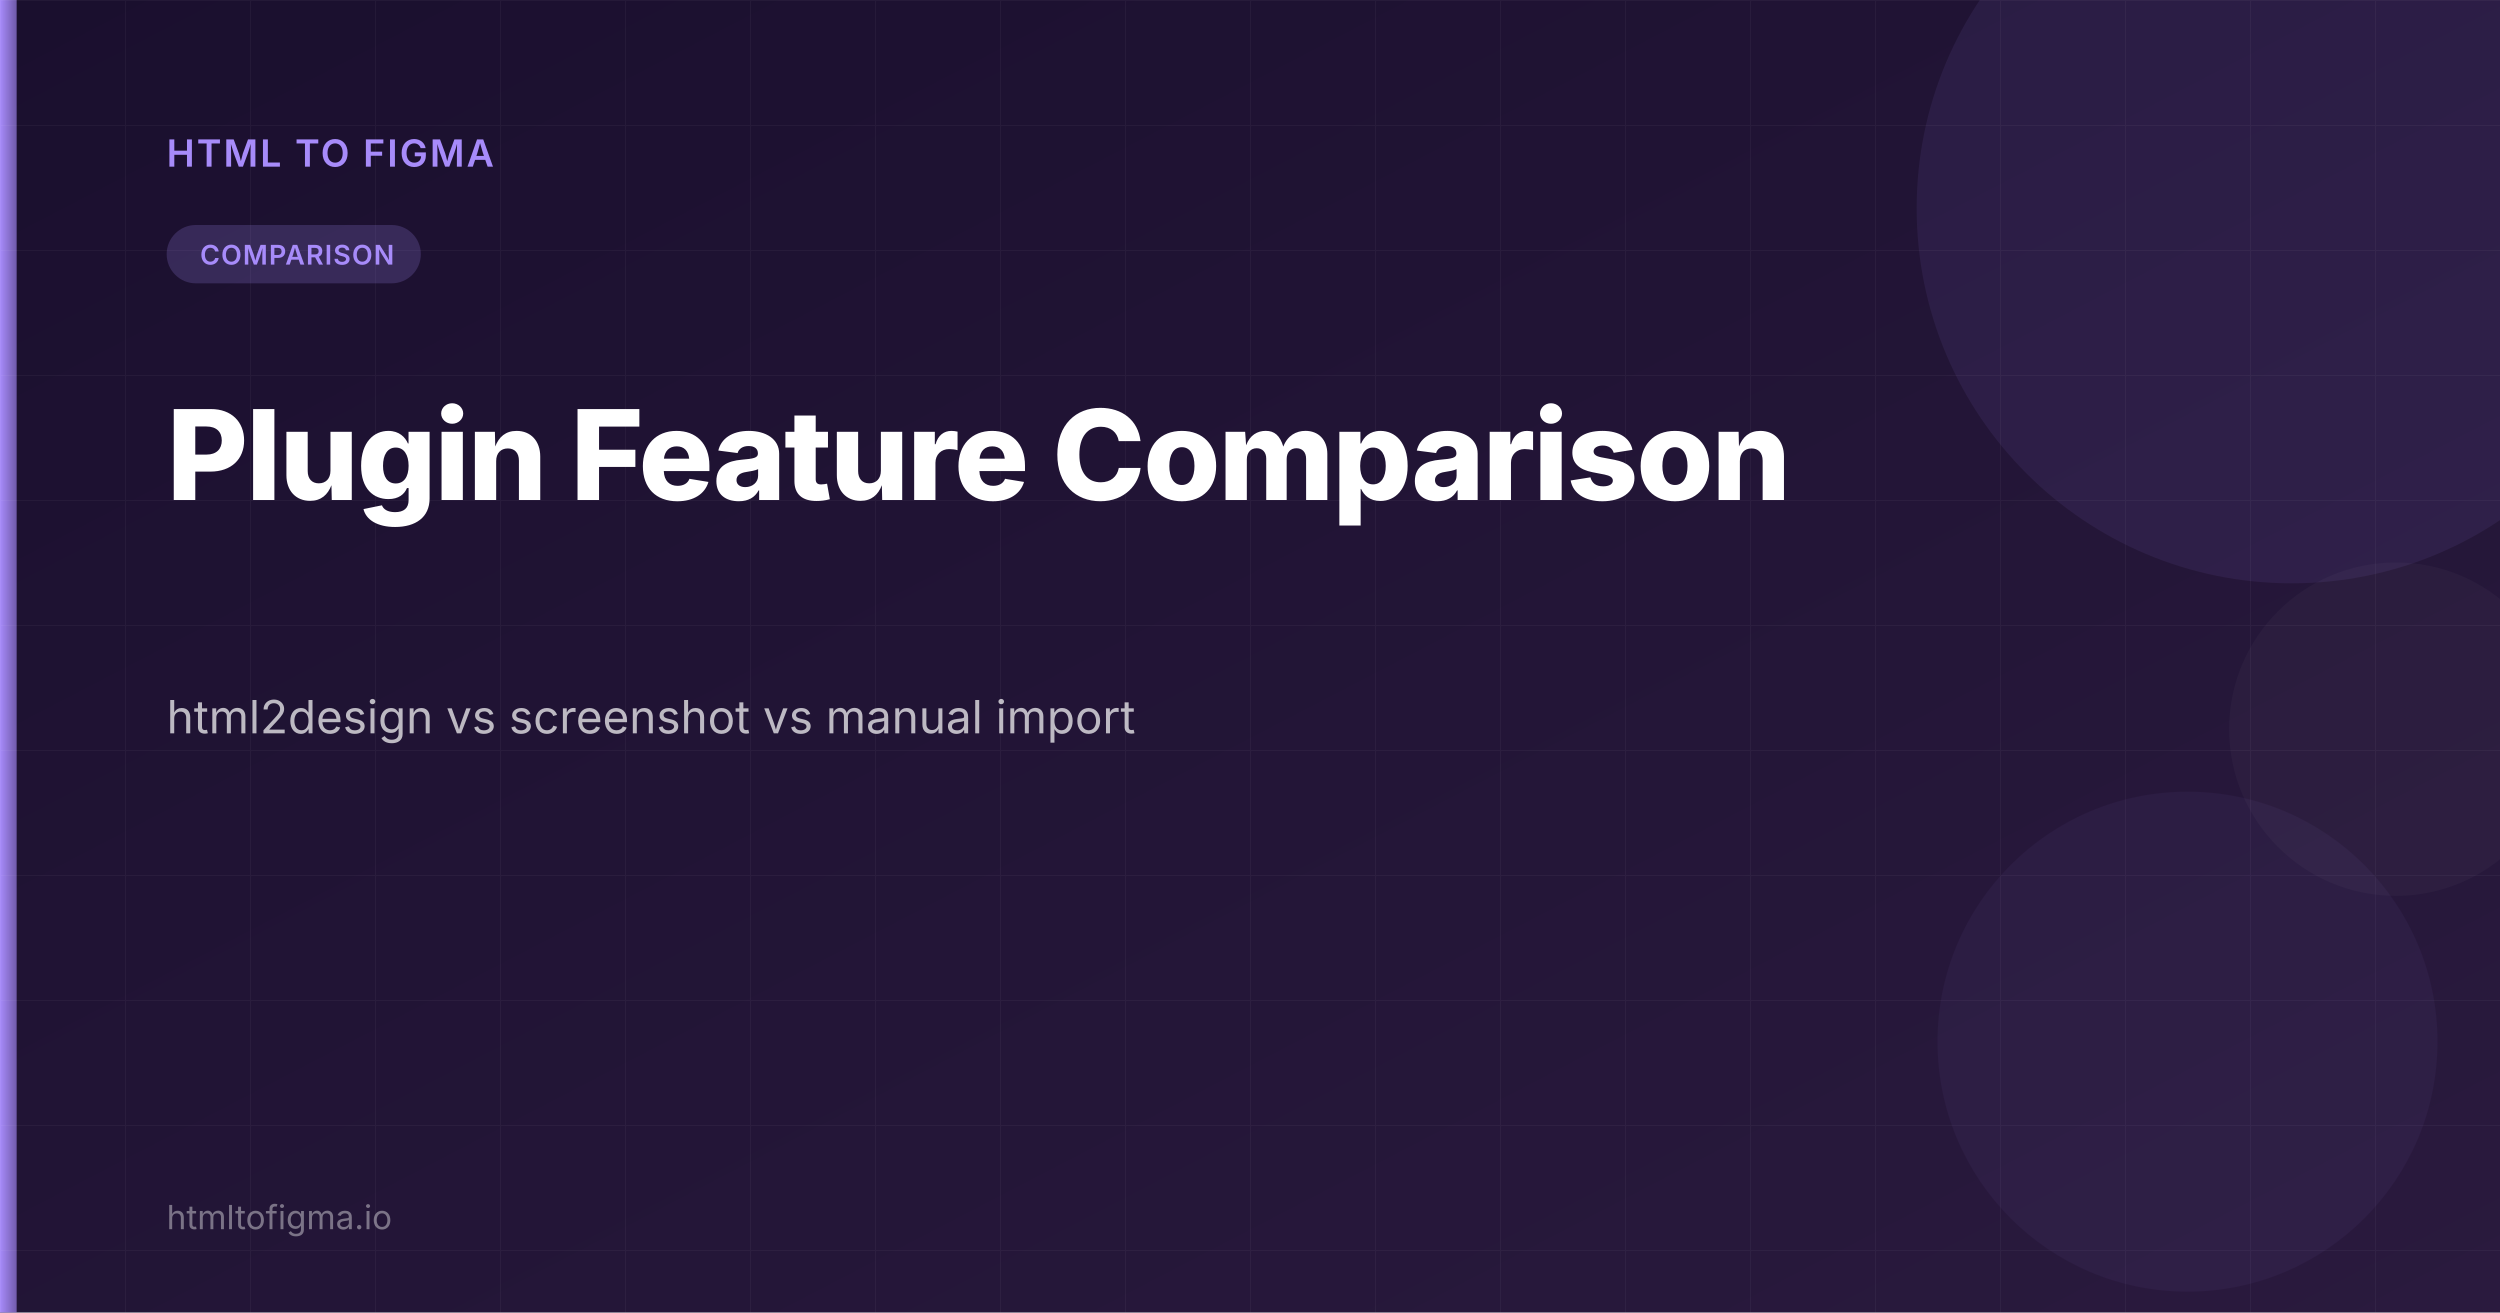
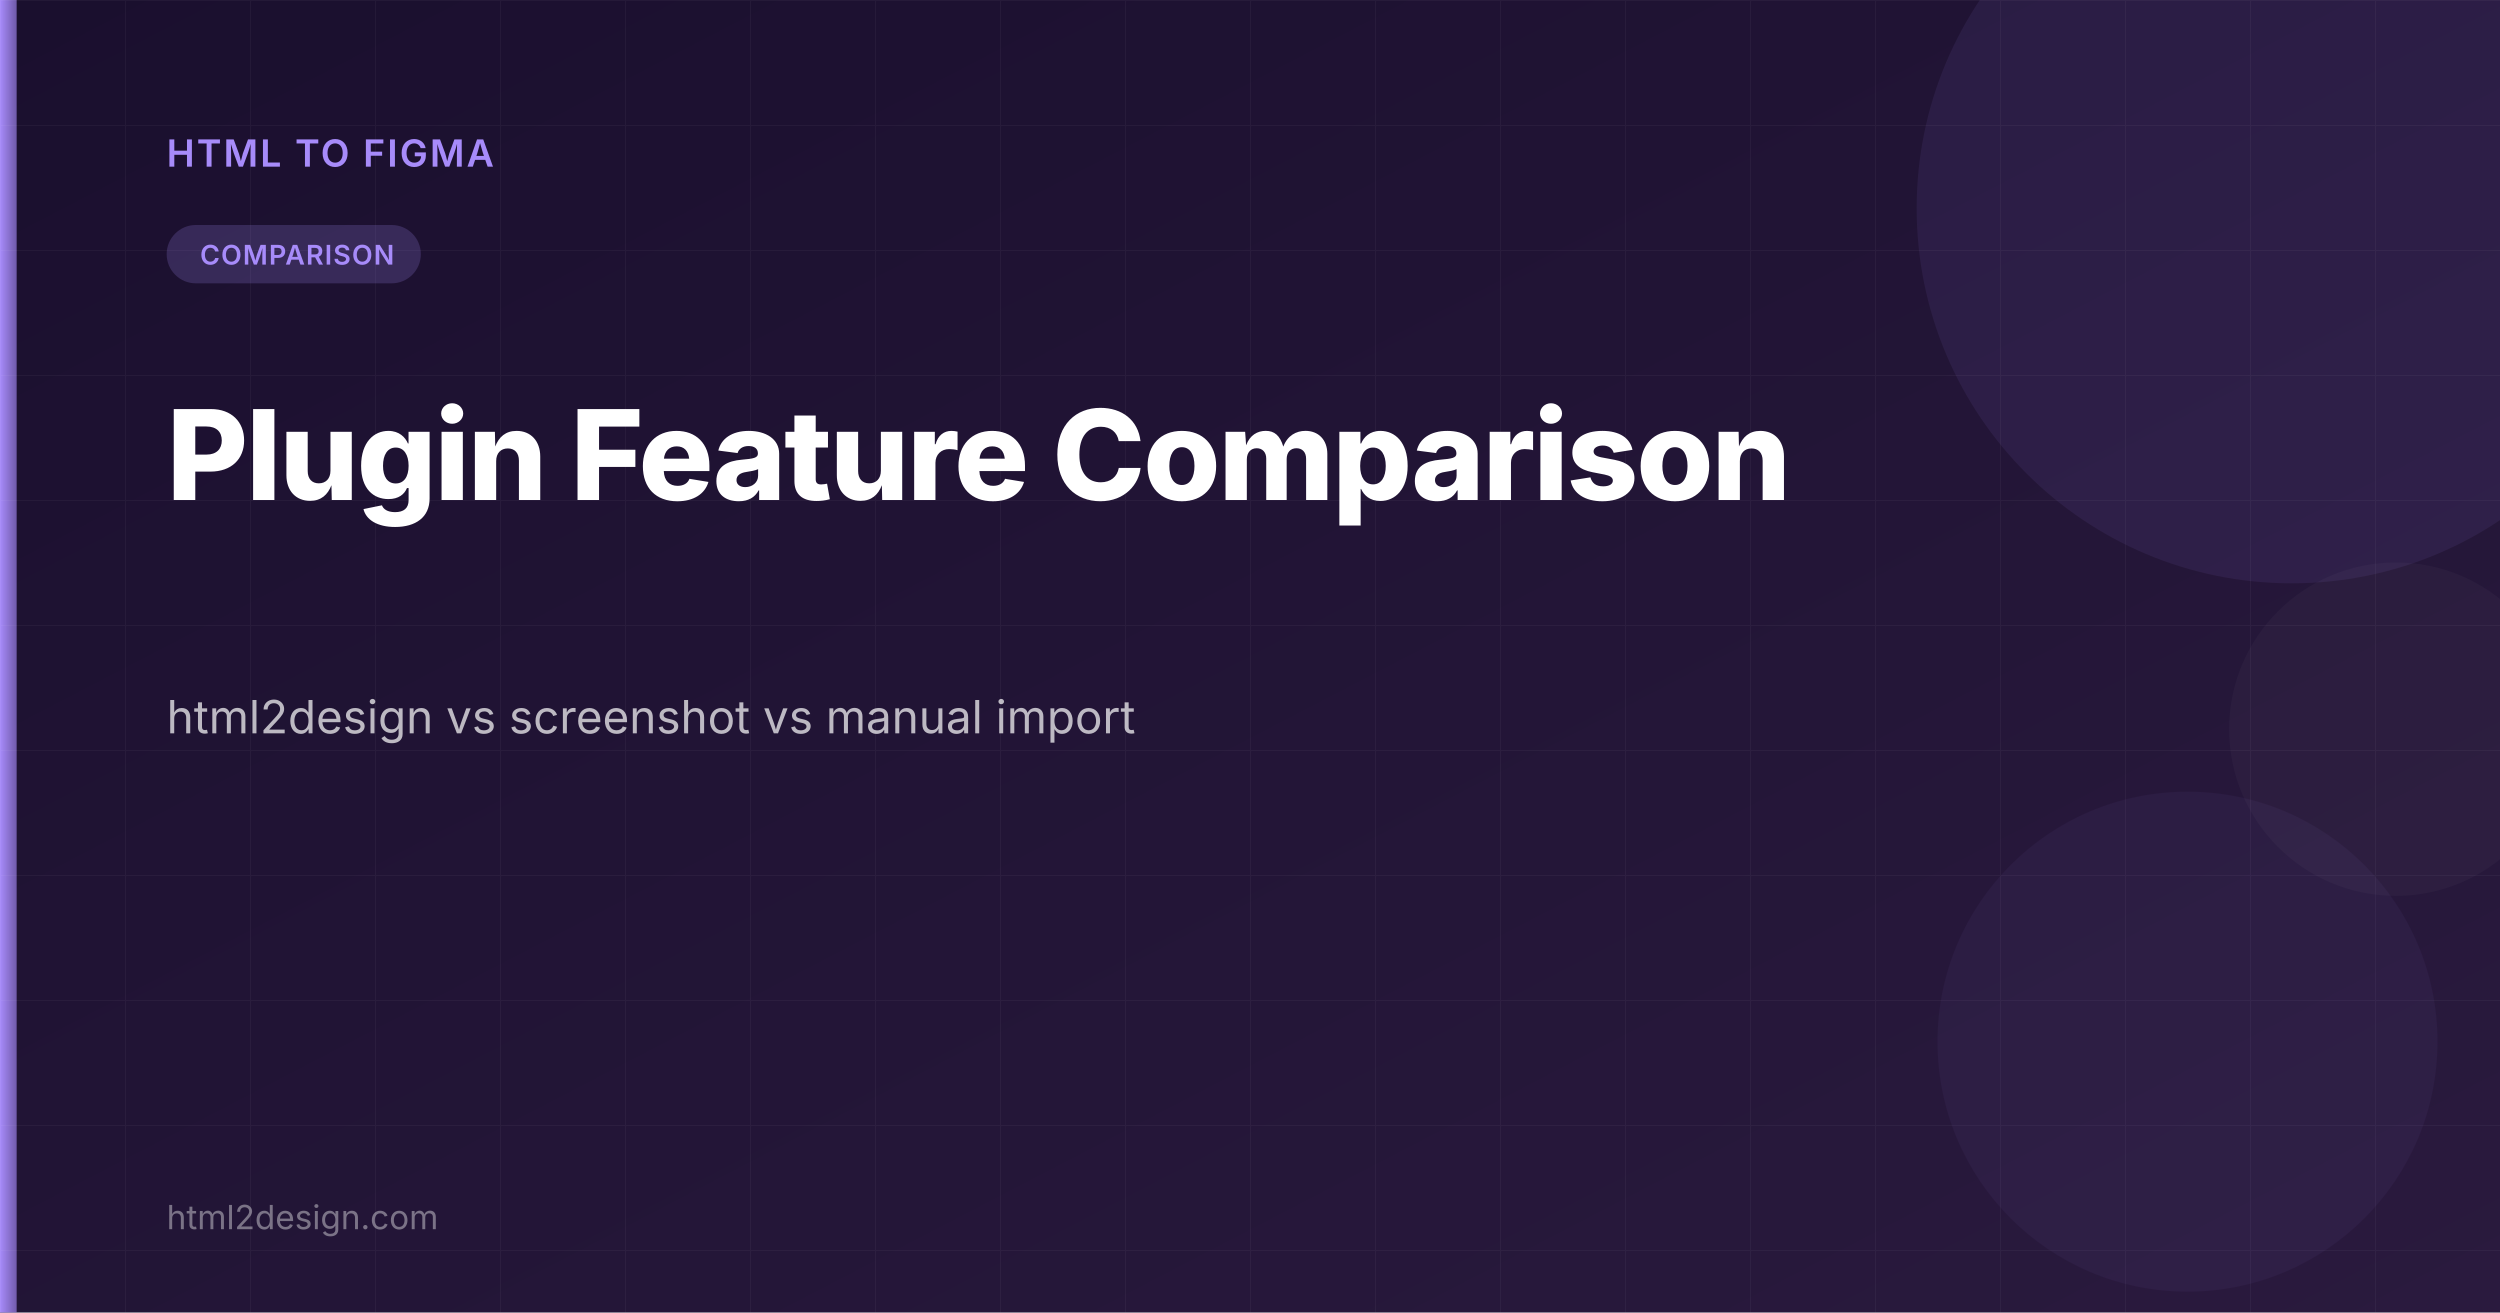
<svg xmlns="http://www.w3.org/2000/svg" width="1200" height="630" viewBox="0 0 1200 630">
  <defs>
    <linearGradient id="bg" x1="0%" y1="0%" x2="100%" y2="100%">
      <stop offset="0%" style="stop-color:#1A0F2E;stop-opacity:1" />
      <stop offset="100%" style="stop-color:#2A1A3E;stop-opacity:1" />
    </linearGradient>
    <linearGradient id="accent" x1="0%" y1="0%" x2="100%" y2="0%">
      <stop offset="0%" style="stop-color:#A78BFA;stop-opacity:1" />
      <stop offset="100%" style="stop-color:#A78BFA;stop-opacity:0.6" />
    </linearGradient>
  </defs>
  <rect width="1200" height="630" fill="url(#bg)" />
  <rect x="0" y="0" width="8" height="630" fill="url(#accent)" />
  <pattern id="grid" width="60" height="60" patternUnits="userSpaceOnUse">
    <path d="M 60 0 L 0 0 0 60" fill="none" stroke="rgba(255,255,255,0.04)" stroke-width="1" />
  </pattern>
  <rect width="1200" height="630" fill="url(#grid)" />
  <text x="80" y="80" font-family="system-ui, -apple-system, sans-serif" font-size="18" font-weight="600" fill="#A78BFA" letter-spacing="1">HTML TO FIGMA</text>
  <rect x="80" y="108" width="122" height="28" rx="14" fill="#A78BFA" opacity="0.2" />
  <text x="96" y="127" font-family="system-ui, -apple-system, sans-serif" font-size="13" font-weight="600" fill="#A78BFA" letter-spacing="0.5">COMPARISON</text>
  <text font-family="system-ui, -apple-system, sans-serif" font-size="60" font-weight="800" fill="white" letter-spacing="-1">
    <tspan x="80" y="240">Plugin Feature Comparison</tspan>
  </text>
  <text x="80" y="352" font-family="system-ui, -apple-system, sans-serif" font-size="22" fill="rgba(255,255,255,0.7)" font-weight="400">html2design vs screenshot vs manual import</text>
-   <text x="80" y="590" font-family="system-ui, -apple-system, sans-serif" font-size="16" fill="rgba(255,255,255,0.4)">htmltofigma.io</text>
+   <text x="80" y="590" font-family="system-ui, -apple-system, sans-serif" font-size="16" fill="rgba(255,255,255,0.4)">html2design.com</text>
  <circle cx="1100" cy="100" r="180" fill="#A78BFA" opacity="0.08" />
  <circle cx="1050" cy="500" r="120" fill="#A78BFA" opacity="0.05" />
  <circle cx="1150" cy="350" r="80" fill="white" opacity="0.03" />
</svg>
